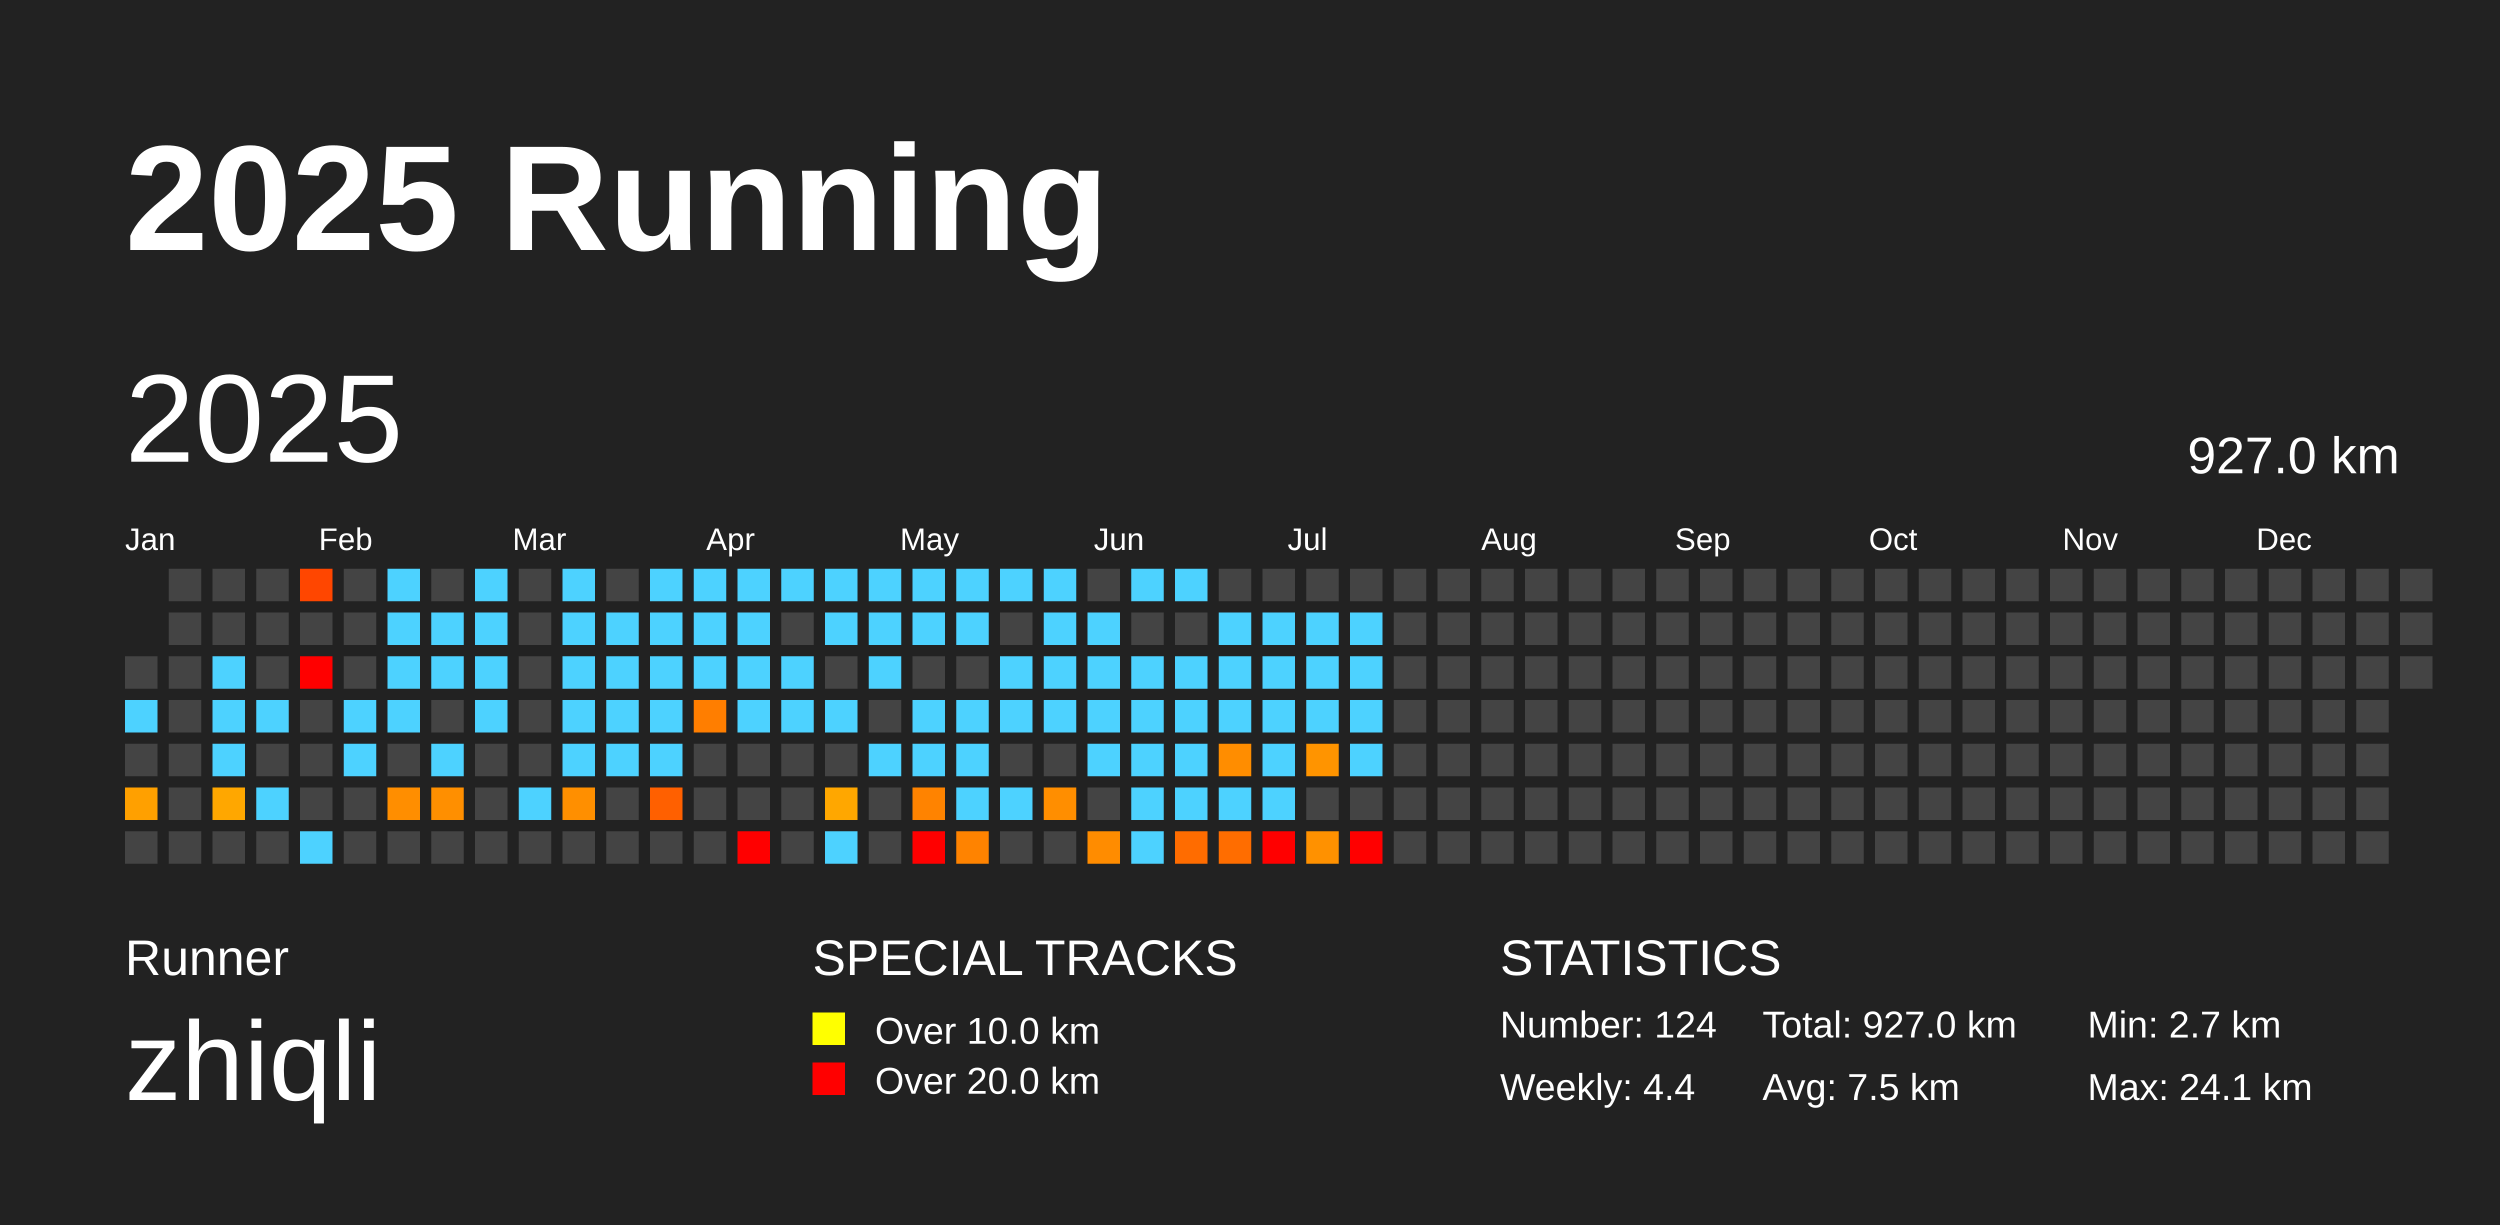
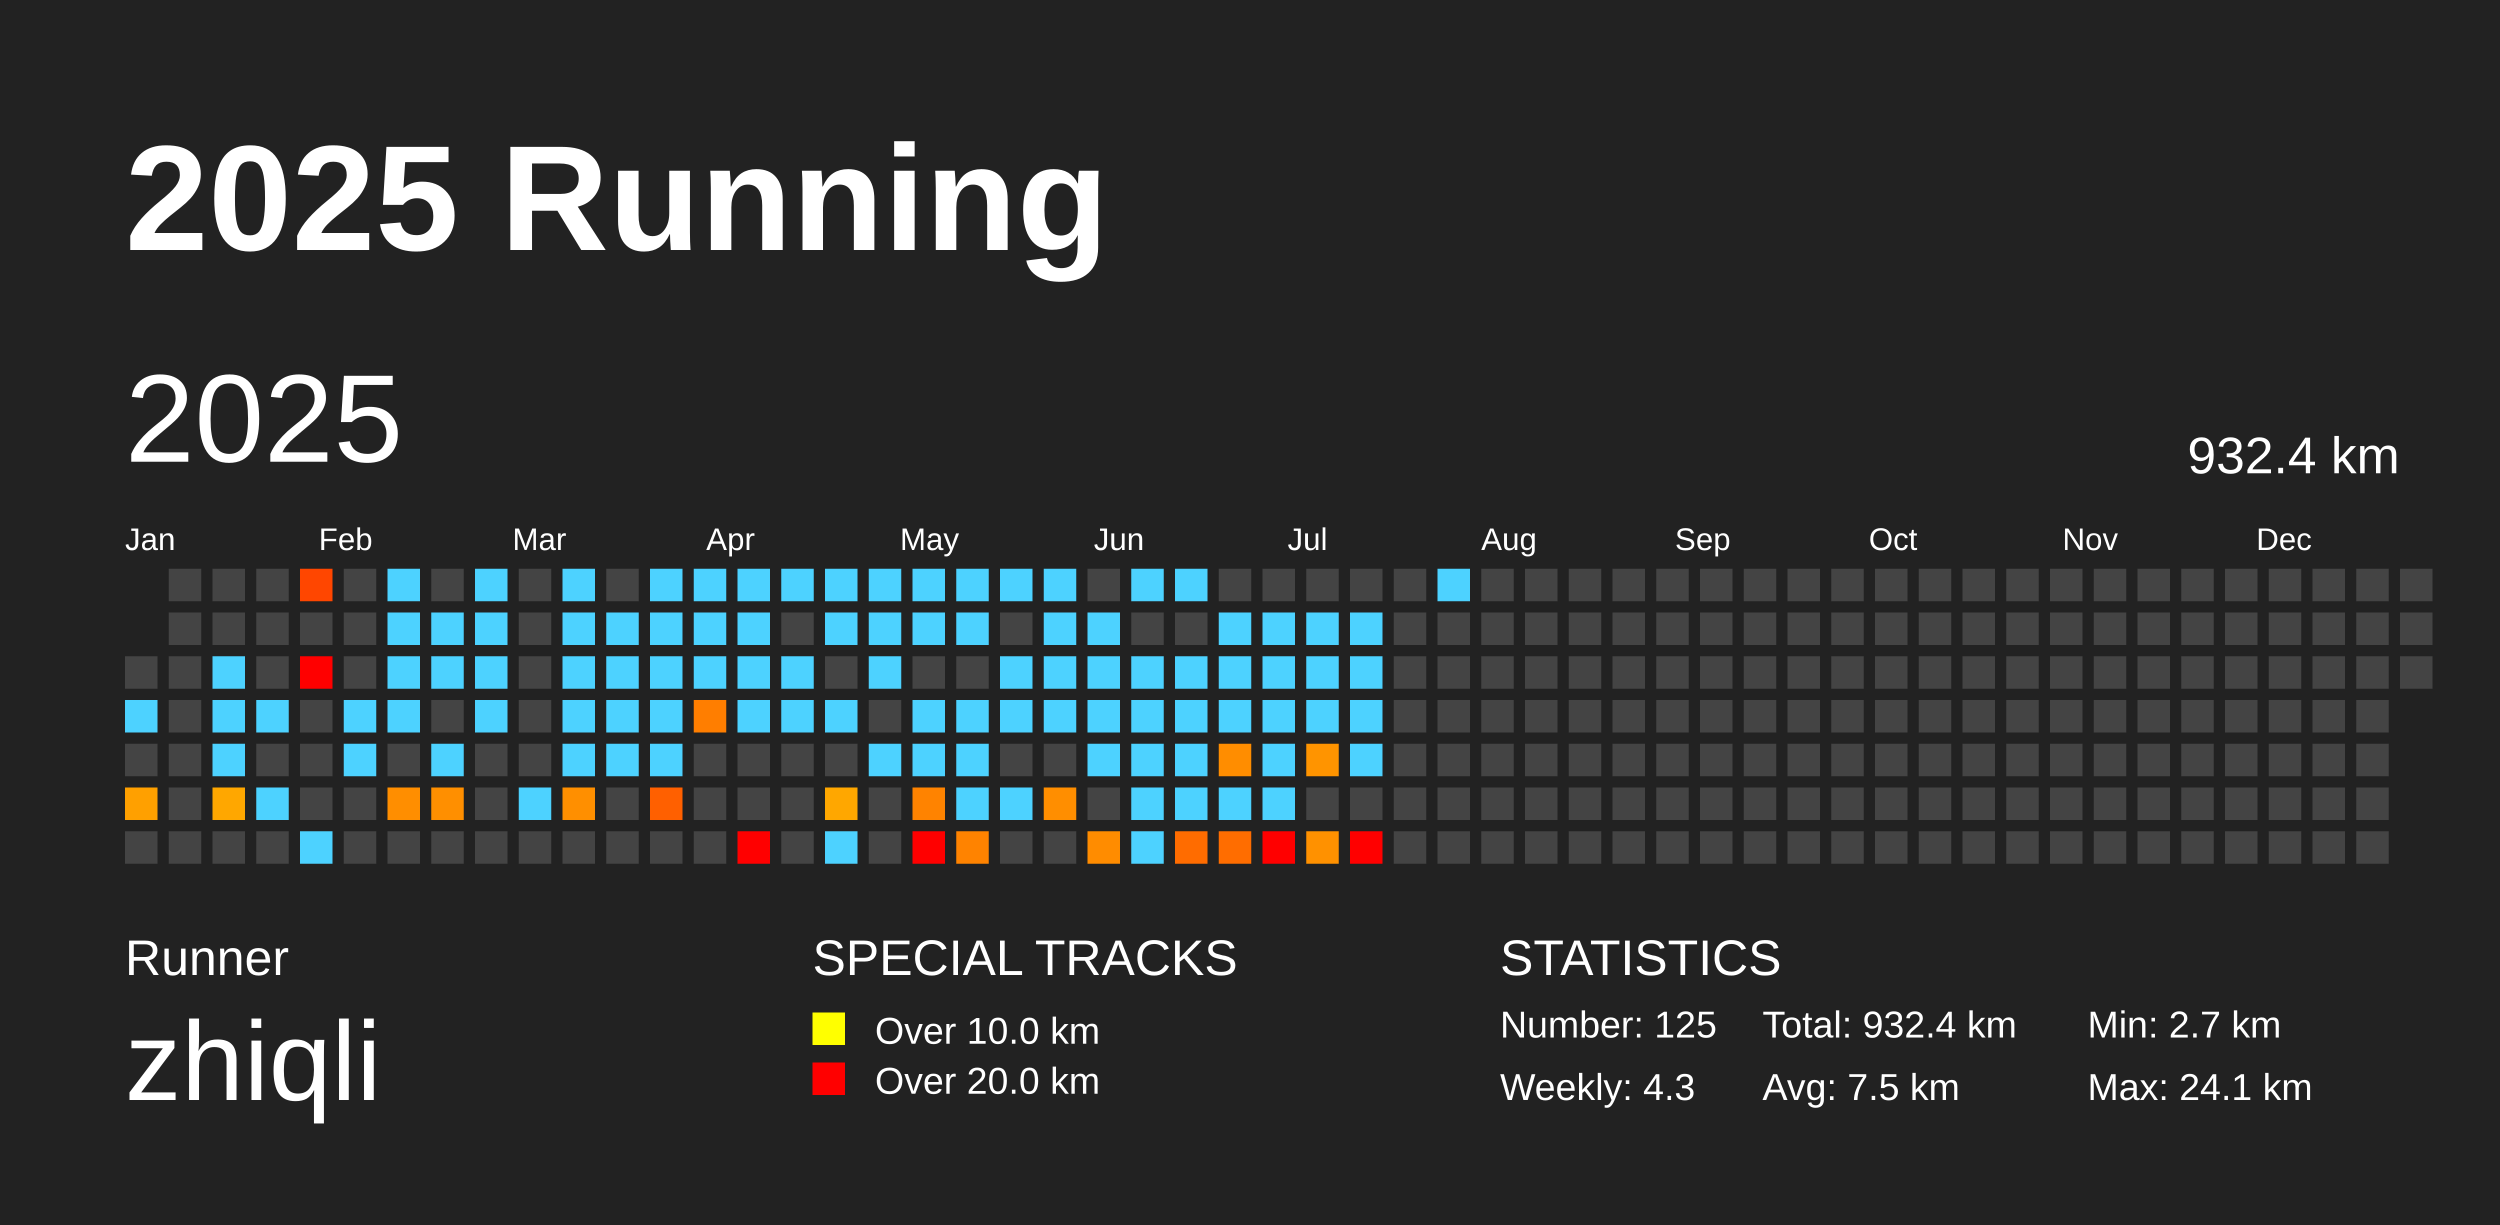
<svg xmlns="http://www.w3.org/2000/svg" baseProfile="full" height="98mm" version="1.1" viewBox="0,0,200,98" width="200mm">
  <defs />
  <rect fill="#222222" height="98" width="200" x="0" y="0" />
  <text fill="#FFFFFF" style="font-size:12px; font-family:Arial; font-weight:bold;" x="10" y="20">2025 Running</text>
  <text fill="#FFFFFF" style="font-size:4px; font-family:Arial" x="10" y="78">Runner</text>
  <text fill="#FFFFFF" style="font-size:9px; font-family:Arial" x="10" y="88">zhiqli</text>
  <text fill="#FFFFFF" style="font-size:4px; font-family:Arial" x="65" y="78">SPECIAL TRACKS</text>
  <rect fill="yellow" height="2.6" width="2.6" x="65" y="81" />
  <text fill="#FFFFFF" style="font-size:3px; font-family:Arial" x="70" y="83.5">Over 10.0 km</text>
  <rect fill="red" height="2.6" width="2.6" x="65" y="85" />
  <text fill="#FFFFFF" style="font-size:3px; font-family:Arial" x="70" y="87.5">Over 20.0 km</text>
  <text fill="#FFFFFF" style="font-size:4px; font-family:Arial" x="120" y="78">STATISTICS</text>
-   <text fill="#FFFFFF" style="font-size:3px; font-family:Arial" x="120" y="83">Number: 124</text>
-   <text fill="#FFFFFF" style="font-size:3px; font-family:Arial" x="120" y="88">Weekly: 4.4</text>
-   <text fill="#FFFFFF" style="font-size:3px; font-family:Arial" x="141" y="83">Total: 927.0 km</text>
+   <text fill="#FFFFFF" style="font-size:3px; font-family:Arial" x="120" y="83">Number: 125</text>
+   <text fill="#FFFFFF" style="font-size:3px; font-family:Arial" x="120" y="88">Weekly: 4.3</text>
+   <text fill="#FFFFFF" style="font-size:3px; font-family:Arial" x="141" y="83">Total: 932.4 km</text>
  <text fill="#FFFFFF" style="font-size:3px; font-family:Arial" x="141" y="88">Avg: 7.5 km</text>
  <text fill="#FFFFFF" style="font-size:3px; font-family:Arial" x="167" y="83">Min: 2.7 km</text>
  <text fill="#FFFFFF" style="font-size:3px; font-family:Arial" x="167" y="88">Max: 24.1 km</text>
  <text dominant-baseline="hanging" fill="#FFFFFF" style="font-size:10.0px; font-family:Arial;" x="10" y="30">2025</text>
-   <text dominant-baseline="hanging" fill="#FFFFFF" style="font-size:4.125px; font-family:Arial;" x="175" y="35">927.0 km</text>
+   <text dominant-baseline="hanging" fill="#FFFFFF" style="font-size:4.125px; font-family:Arial;" x="175" y="35">932.4 km</text>
  <text fill="#FFFFFF" style="font-size:2.5px; font-family:Arial" x="10.0" y="44">Jan</text>
  <text fill="#FFFFFF" style="font-size:2.5px; font-family:Arial" x="25.5" y="44">Feb</text>
  <text fill="#FFFFFF" style="font-size:2.5px; font-family:Arial" x="41.0" y="44">Mar</text>
  <text fill="#FFFFFF" style="font-size:2.5px; font-family:Arial" x="56.5" y="44">Apr</text>
  <text fill="#FFFFFF" style="font-size:2.5px; font-family:Arial" x="72.0" y="44">May</text>
  <text fill="#FFFFFF" style="font-size:2.5px; font-family:Arial" x="87.5" y="44">Jun</text>
  <text fill="#FFFFFF" style="font-size:2.5px; font-family:Arial" x="103.0" y="44">Jul</text>
  <text fill="#FFFFFF" style="font-size:2.5px; font-family:Arial" x="118.5" y="44">Aug</text>
  <text fill="#FFFFFF" style="font-size:2.5px; font-family:Arial" x="134.0" y="44">Sep</text>
  <text fill="#FFFFFF" style="font-size:2.5px; font-family:Arial" x="149.5" y="44">Oct</text>
  <text fill="#FFFFFF" style="font-size:2.5px; font-family:Arial" x="165.0" y="44">Nov</text>
  <text fill="#FFFFFF" style="font-size:2.5px; font-family:Arial" x="180.5" y="44">Dec</text>
  <rect fill="#444444" height="2.6" width="2.6" x="10.0" y="52.5" />
  <rect fill="#4dd2ff" height="2.6" width="2.6" x="10.0" y="56.0" />
  <rect fill="#444444" height="2.6" width="2.6" x="10.0" y="59.5" />
  <rect fill="#ffa000" height="2.6" width="2.6" x="10.0" y="63.0" />
  <rect fill="#444444" height="2.6" width="2.6" x="10.0" y="66.5" />
  <rect fill="#444444" height="2.6" width="2.6" x="13.5" y="45.5" />
  <rect fill="#444444" height="2.6" width="2.6" x="13.5" y="49.0" />
  <rect fill="#444444" height="2.6" width="2.6" x="13.5" y="52.5" />
  <rect fill="#444444" height="2.6" width="2.6" x="13.5" y="56.0" />
  <rect fill="#444444" height="2.6" width="2.6" x="13.5" y="59.5" />
  <rect fill="#444444" height="2.6" width="2.6" x="13.5" y="63.0" />
  <rect fill="#444444" height="2.6" width="2.6" x="13.5" y="66.5" />
  <rect fill="#444444" height="2.6" width="2.6" x="17.0" y="45.5" />
  <rect fill="#444444" height="2.6" width="2.6" x="17.0" y="49.0" />
  <rect fill="#4dd2ff" height="2.6" width="2.6" x="17.0" y="52.5" />
  <rect fill="#4dd2ff" height="2.6" width="2.6" x="17.0" y="56.0" />
  <rect fill="#4dd2ff" height="2.6" width="2.6" x="17.0" y="59.5" />
  <rect fill="#ffa700" height="2.6" width="2.6" x="17.0" y="63.0" />
  <rect fill="#444444" height="2.6" width="2.6" x="17.0" y="66.5" />
  <rect fill="#444444" height="2.6" width="2.6" x="20.5" y="45.5" />
  <rect fill="#444444" height="2.6" width="2.6" x="20.5" y="49.0" />
  <rect fill="#444444" height="2.6" width="2.6" x="20.5" y="52.5" />
  <rect fill="#4dd2ff" height="2.6" width="2.6" x="20.5" y="56.0" />
  <rect fill="#444444" height="2.6" width="2.6" x="20.5" y="59.5" />
  <rect fill="#4dd2ff" height="2.6" width="2.6" x="20.5" y="63.0" />
  <rect fill="#444444" height="2.6" width="2.6" x="20.5" y="66.5" />
  <rect fill="#ff4600" height="2.6" width="2.6" x="24.0" y="45.5" />
  <rect fill="#444444" height="2.6" width="2.6" x="24.0" y="49.0" />
  <rect fill="red" height="2.6" width="2.6" x="24.0" y="52.5" />
  <rect fill="#444444" height="2.6" width="2.6" x="24.0" y="56.0" />
  <rect fill="#444444" height="2.6" width="2.6" x="24.0" y="59.5" />
  <rect fill="#444444" height="2.6" width="2.6" x="24.0" y="63.0" />
  <rect fill="#4dd2ff" height="2.6" width="2.6" x="24.0" y="66.5" />
  <rect fill="#444444" height="2.6" width="2.6" x="27.5" y="45.5" />
  <rect fill="#444444" height="2.6" width="2.6" x="27.5" y="49.0" />
  <rect fill="#444444" height="2.6" width="2.6" x="27.5" y="52.5" />
  <rect fill="#4dd2ff" height="2.6" width="2.6" x="27.5" y="56.0" />
  <rect fill="#4dd2ff" height="2.6" width="2.6" x="27.5" y="59.5" />
  <rect fill="#444444" height="2.6" width="2.6" x="27.5" y="63.0" />
  <rect fill="#444444" height="2.6" width="2.6" x="27.5" y="66.5" />
  <rect fill="#4dd2ff" height="2.6" width="2.6" x="31.0" y="45.5" />
  <rect fill="#4dd2ff" height="2.6" width="2.6" x="31.0" y="49.0" />
  <rect fill="#4dd2ff" height="2.6" width="2.6" x="31.0" y="52.5" />
  <rect fill="#4dd2ff" height="2.6" width="2.6" x="31.0" y="56.0" />
  <rect fill="#444444" height="2.6" width="2.6" x="31.0" y="59.5" />
  <rect fill="#ff8e00" height="2.6" width="2.6" x="31.0" y="63.0" />
  <rect fill="#444444" height="2.6" width="2.6" x="31.0" y="66.5" />
  <rect fill="#444444" height="2.6" width="2.6" x="34.5" y="45.5" />
  <rect fill="#4dd2ff" height="2.6" width="2.6" x="34.5" y="49.0" />
  <rect fill="#4dd2ff" height="2.6" width="2.6" x="34.5" y="52.5" />
  <rect fill="#444444" height="2.6" width="2.6" x="34.5" y="56.0" />
  <rect fill="#4dd2ff" height="2.6" width="2.6" x="34.5" y="59.5" />
  <rect fill="#ff8f00" height="2.6" width="2.6" x="34.5" y="63.0" />
  <rect fill="#444444" height="2.6" width="2.6" x="34.5" y="66.5" />
  <rect fill="#4dd2ff" height="2.6" width="2.6" x="38.0" y="45.5" />
  <rect fill="#4dd2ff" height="2.6" width="2.6" x="38.0" y="49.0" />
  <rect fill="#4dd2ff" height="2.6" width="2.6" x="38.0" y="52.5" />
  <rect fill="#4dd2ff" height="2.6" width="2.6" x="38.0" y="56.0" />
  <rect fill="#444444" height="2.6" width="2.6" x="38.0" y="59.5" />
  <rect fill="#444444" height="2.6" width="2.6" x="38.0" y="63.0" />
  <rect fill="#444444" height="2.6" width="2.6" x="38.0" y="66.5" />
  <rect fill="#444444" height="2.6" width="2.6" x="41.5" y="45.5" />
  <rect fill="#444444" height="2.6" width="2.6" x="41.5" y="49.0" />
  <rect fill="#444444" height="2.6" width="2.6" x="41.5" y="52.5" />
  <rect fill="#444444" height="2.6" width="2.6" x="41.5" y="56.0" />
  <rect fill="#444444" height="2.6" width="2.6" x="41.5" y="59.5" />
  <rect fill="#4dd2ff" height="2.6" width="2.6" x="41.5" y="63.0" />
  <rect fill="#444444" height="2.6" width="2.6" x="41.5" y="66.5" />
  <rect fill="#4dd2ff" height="2.6" width="2.6" x="45.0" y="45.5" />
  <rect fill="#4dd2ff" height="2.6" width="2.6" x="45.0" y="49.0" />
  <rect fill="#4dd2ff" height="2.6" width="2.6" x="45.0" y="52.5" />
  <rect fill="#4dd2ff" height="2.6" width="2.6" x="45.0" y="56.0" />
  <rect fill="#4dd2ff" height="2.6" width="2.6" x="45.0" y="59.5" />
  <rect fill="#ff8f00" height="2.6" width="2.6" x="45.0" y="63.0" />
  <rect fill="#444444" height="2.6" width="2.6" x="45.0" y="66.5" />
  <rect fill="#444444" height="2.6" width="2.6" x="48.5" y="45.5" />
  <rect fill="#4dd2ff" height="2.6" width="2.6" x="48.5" y="49.0" />
  <rect fill="#4dd2ff" height="2.6" width="2.6" x="48.5" y="52.5" />
  <rect fill="#4dd2ff" height="2.6" width="2.6" x="48.5" y="56.0" />
  <rect fill="#4dd2ff" height="2.6" width="2.6" x="48.5" y="59.5" />
  <rect fill="#444444" height="2.6" width="2.6" x="48.5" y="63.0" />
  <rect fill="#444444" height="2.6" width="2.6" x="48.5" y="66.5" />
  <rect fill="#4dd2ff" height="2.6" width="2.6" x="52.0" y="45.5" />
  <rect fill="#4dd2ff" height="2.6" width="2.6" x="52.0" y="49.0" />
  <rect fill="#4dd2ff" height="2.6" width="2.6" x="52.0" y="52.5" />
  <rect fill="#4dd2ff" height="2.6" width="2.6" x="52.0" y="56.0" />
  <rect fill="#4dd2ff" height="2.6" width="2.6" x="52.0" y="59.5" />
  <rect fill="#ff6000" height="2.6" width="2.6" x="52.0" y="63.0" />
  <rect fill="#444444" height="2.6" width="2.6" x="52.0" y="66.5" />
  <rect fill="#4dd2ff" height="2.6" width="2.6" x="55.5" y="45.5" />
  <rect fill="#4dd2ff" height="2.6" width="2.6" x="55.5" y="49.0" />
  <rect fill="#4dd2ff" height="2.6" width="2.6" x="55.5" y="52.5" />
  <rect fill="#ff7e00" height="2.6" width="2.6" x="55.5" y="56.0" />
  <rect fill="#444444" height="2.6" width="2.6" x="55.5" y="59.5" />
  <rect fill="#444444" height="2.6" width="2.6" x="55.5" y="63.0" />
  <rect fill="#444444" height="2.6" width="2.6" x="55.5" y="66.5" />
  <rect fill="#4dd2ff" height="2.6" width="2.6" x="59.0" y="45.5" />
  <rect fill="#4dd2ff" height="2.6" width="2.6" x="59.0" y="49.0" />
  <rect fill="#4dd2ff" height="2.6" width="2.6" x="59.0" y="52.5" />
  <rect fill="#4dd2ff" height="2.6" width="2.6" x="59.0" y="56.0" />
  <rect fill="#444444" height="2.6" width="2.6" x="59.0" y="59.5" />
  <rect fill="#444444" height="2.6" width="2.6" x="59.0" y="63.0" />
  <rect fill="red" height="2.6" width="2.6" x="59.0" y="66.5" />
  <rect fill="#4dd2ff" height="2.6" width="2.6" x="62.5" y="45.5" />
  <rect fill="#444444" height="2.6" width="2.6" x="62.5" y="49.0" />
  <rect fill="#4dd2ff" height="2.6" width="2.6" x="62.5" y="52.5" />
  <rect fill="#4dd2ff" height="2.6" width="2.6" x="62.5" y="56.0" />
  <rect fill="#444444" height="2.6" width="2.6" x="62.5" y="59.5" />
  <rect fill="#444444" height="2.6" width="2.6" x="62.5" y="63.0" />
  <rect fill="#444444" height="2.6" width="2.6" x="62.5" y="66.5" />
  <rect fill="#4dd2ff" height="2.6" width="2.6" x="66.0" y="45.5" />
  <rect fill="#4dd2ff" height="2.6" width="2.6" x="66.0" y="49.0" />
  <rect fill="#444444" height="2.6" width="2.6" x="66.0" y="52.5" />
  <rect fill="#4dd2ff" height="2.6" width="2.6" x="66.0" y="56.0" />
  <rect fill="#444444" height="2.6" width="2.6" x="66.0" y="59.5" />
  <rect fill="#ffa700" height="2.6" width="2.6" x="66.0" y="63.0" />
  <rect fill="#4dd2ff" height="2.6" width="2.6" x="66.0" y="66.5" />
  <rect fill="#4dd2ff" height="2.6" width="2.6" x="69.5" y="45.5" />
  <rect fill="#4dd2ff" height="2.6" width="2.6" x="69.5" y="49.0" />
  <rect fill="#4dd2ff" height="2.6" width="2.6" x="69.5" y="52.5" />
  <rect fill="#444444" height="2.6" width="2.6" x="69.5" y="56.0" />
  <rect fill="#4dd2ff" height="2.6" width="2.6" x="69.5" y="59.5" />
  <rect fill="#444444" height="2.6" width="2.6" x="69.5" y="63.0" />
  <rect fill="#444444" height="2.6" width="2.6" x="69.5" y="66.5" />
  <rect fill="#4dd2ff" height="2.6" width="2.6" x="73.0" y="45.5" />
  <rect fill="#4dd2ff" height="2.6" width="2.6" x="73.0" y="49.0" />
  <rect fill="#444444" height="2.6" width="2.6" x="73.0" y="52.5" />
  <rect fill="#4dd2ff" height="2.6" width="2.6" x="73.0" y="56.0" />
  <rect fill="#4dd2ff" height="2.6" width="2.6" x="73.0" y="59.5" />
  <rect fill="#ff8300" height="2.6" width="2.6" x="73.0" y="63.0" />
  <rect fill="red" height="2.6" width="2.6" x="73.0" y="66.5" />
  <rect fill="#4dd2ff" height="2.6" width="2.6" x="76.5" y="45.5" />
  <rect fill="#4dd2ff" height="2.6" width="2.6" x="76.5" y="49.0" />
  <rect fill="#444444" height="2.6" width="2.6" x="76.5" y="52.5" />
  <rect fill="#4dd2ff" height="2.6" width="2.6" x="76.5" y="56.0" />
  <rect fill="#4dd2ff" height="2.6" width="2.6" x="76.5" y="59.5" />
  <rect fill="#4dd2ff" height="2.6" width="2.6" x="76.5" y="63.0" />
  <rect fill="#ff8300" height="2.6" width="2.6" x="76.5" y="66.5" />
  <rect fill="#4dd2ff" height="2.6" width="2.6" x="80.0" y="45.5" />
  <rect fill="#444444" height="2.6" width="2.6" x="80.0" y="49.0" />
  <rect fill="#4dd2ff" height="2.6" width="2.6" x="80.0" y="52.5" />
  <rect fill="#4dd2ff" height="2.6" width="2.6" x="80.0" y="56.0" />
  <rect fill="#444444" height="2.6" width="2.6" x="80.0" y="59.5" />
  <rect fill="#4dd2ff" height="2.6" width="2.6" x="80.0" y="63.0" />
  <rect fill="#444444" height="2.6" width="2.6" x="80.0" y="66.5" />
  <rect fill="#4dd2ff" height="2.6" width="2.6" x="83.5" y="45.5" />
  <rect fill="#4dd2ff" height="2.6" width="2.6" x="83.5" y="49.0" />
  <rect fill="#4dd2ff" height="2.6" width="2.6" x="83.5" y="52.5" />
  <rect fill="#4dd2ff" height="2.6" width="2.6" x="83.5" y="56.0" />
  <rect fill="#444444" height="2.6" width="2.6" x="83.5" y="59.5" />
  <rect fill="#ff8e00" height="2.6" width="2.6" x="83.5" y="63.0" />
  <rect fill="#444444" height="2.6" width="2.6" x="83.5" y="66.5" />
  <rect fill="#444444" height="2.6" width="2.6" x="87.0" y="45.5" />
  <rect fill="#4dd2ff" height="2.6" width="2.6" x="87.0" y="49.0" />
  <rect fill="#4dd2ff" height="2.6" width="2.6" x="87.0" y="52.5" />
  <rect fill="#4dd2ff" height="2.6" width="2.6" x="87.0" y="56.0" />
  <rect fill="#4dd2ff" height="2.6" width="2.6" x="87.0" y="59.5" />
  <rect fill="#444444" height="2.6" width="2.6" x="87.0" y="63.0" />
  <rect fill="#ff8c00" height="2.6" width="2.6" x="87.0" y="66.5" />
  <rect fill="#4dd2ff" height="2.6" width="2.6" x="90.5" y="45.5" />
  <rect fill="#444444" height="2.6" width="2.6" x="90.5" y="49.0" />
  <rect fill="#4dd2ff" height="2.6" width="2.6" x="90.5" y="52.5" />
  <rect fill="#4dd2ff" height="2.6" width="2.6" x="90.5" y="56.0" />
  <rect fill="#4dd2ff" height="2.6" width="2.6" x="90.5" y="59.5" />
  <rect fill="#4dd2ff" height="2.6" width="2.6" x="90.5" y="63.0" />
  <rect fill="#4dd2ff" height="2.6" width="2.6" x="90.5" y="66.5" />
  <rect fill="#4dd2ff" height="2.6" width="2.6" x="94.0" y="45.5" />
  <rect fill="#444444" height="2.6" width="2.6" x="94.0" y="49.0" />
  <rect fill="#4dd2ff" height="2.6" width="2.6" x="94.0" y="52.5" />
  <rect fill="#4dd2ff" height="2.6" width="2.6" x="94.0" y="56.0" />
  <rect fill="#4dd2ff" height="2.6" width="2.6" x="94.0" y="59.5" />
  <rect fill="#4dd2ff" height="2.6" width="2.6" x="94.0" y="63.0" />
  <rect fill="#ff6c00" height="2.6" width="2.6" x="94.0" y="66.5" />
  <rect fill="#444444" height="2.6" width="2.6" x="97.5" y="45.5" />
  <rect fill="#4dd2ff" height="2.6" width="2.6" x="97.5" y="49.0" />
  <rect fill="#4dd2ff" height="2.6" width="2.6" x="97.5" y="52.5" />
  <rect fill="#4dd2ff" height="2.6" width="2.6" x="97.5" y="56.0" />
  <rect fill="#ff8d00" height="2.6" width="2.6" x="97.5" y="59.5" />
  <rect fill="#4dd2ff" height="2.6" width="2.6" x="97.5" y="63.0" />
  <rect fill="#ff6d00" height="2.6" width="2.6" x="97.5" y="66.5" />
  <rect fill="#444444" height="2.6" width="2.6" x="101.0" y="45.5" />
  <rect fill="#4dd2ff" height="2.6" width="2.6" x="101.0" y="49.0" />
  <rect fill="#4dd2ff" height="2.6" width="2.6" x="101.0" y="52.5" />
  <rect fill="#4dd2ff" height="2.6" width="2.6" x="101.0" y="56.0" />
  <rect fill="#4dd2ff" height="2.6" width="2.6" x="101.0" y="59.5" />
  <rect fill="#4dd2ff" height="2.6" width="2.6" x="101.0" y="63.0" />
  <rect fill="red" height="2.6" width="2.6" x="101.0" y="66.5" />
  <rect fill="#444444" height="2.6" width="2.6" x="104.5" y="45.5" />
  <rect fill="#4dd2ff" height="2.6" width="2.6" x="104.5" y="49.0" />
  <rect fill="#4dd2ff" height="2.6" width="2.6" x="104.5" y="52.5" />
  <rect fill="#4dd2ff" height="2.6" width="2.6" x="104.5" y="56.0" />
  <rect fill="#ff9400" height="2.6" width="2.6" x="104.5" y="59.5" />
  <rect fill="#444444" height="2.6" width="2.6" x="104.5" y="63.0" />
  <rect fill="#ff9100" height="2.6" width="2.6" x="104.5" y="66.5" />
  <rect fill="#444444" height="2.6" width="2.6" x="108.0" y="45.5" />
  <rect fill="#4dd2ff" height="2.6" width="2.6" x="108.0" y="49.0" />
  <rect fill="#4dd2ff" height="2.6" width="2.6" x="108.0" y="52.5" />
  <rect fill="#4dd2ff" height="2.6" width="2.6" x="108.0" y="56.0" />
  <rect fill="#4dd2ff" height="2.6" width="2.6" x="108.0" y="59.5" />
  <rect fill="#444444" height="2.6" width="2.6" x="108.0" y="63.0" />
  <rect fill="red" height="2.6" width="2.6" x="108.0" y="66.5" />
  <rect fill="#444444" height="2.6" width="2.6" x="111.5" y="45.5" />
  <rect fill="#444444" height="2.6" width="2.6" x="111.5" y="49.0" />
  <rect fill="#444444" height="2.6" width="2.6" x="111.5" y="52.5" />
  <rect fill="#444444" height="2.6" width="2.6" x="111.5" y="56.0" />
  <rect fill="#444444" height="2.6" width="2.6" x="111.5" y="59.5" />
  <rect fill="#444444" height="2.6" width="2.6" x="111.5" y="63.0" />
  <rect fill="#444444" height="2.6" width="2.6" x="111.5" y="66.5" />
-   <rect fill="#444444" height="2.6" width="2.6" x="115.0" y="45.5" />
+   <rect fill="#4dd2ff" height="2.6" width="2.6" x="115.0" y="45.5" />
  <rect fill="#444444" height="2.6" width="2.6" x="115.0" y="49.0" />
  <rect fill="#444444" height="2.6" width="2.6" x="115.0" y="52.5" />
  <rect fill="#444444" height="2.6" width="2.6" x="115.0" y="56.0" />
  <rect fill="#444444" height="2.6" width="2.6" x="115.0" y="59.5" />
  <rect fill="#444444" height="2.6" width="2.6" x="115.0" y="63.0" />
  <rect fill="#444444" height="2.6" width="2.6" x="115.0" y="66.5" />
  <rect fill="#444444" height="2.6" width="2.6" x="118.5" y="45.5" />
  <rect fill="#444444" height="2.6" width="2.6" x="118.5" y="49.0" />
  <rect fill="#444444" height="2.6" width="2.6" x="118.5" y="52.5" />
  <rect fill="#444444" height="2.6" width="2.6" x="118.5" y="56.0" />
  <rect fill="#444444" height="2.6" width="2.6" x="118.5" y="59.5" />
  <rect fill="#444444" height="2.6" width="2.6" x="118.5" y="63.0" />
  <rect fill="#444444" height="2.6" width="2.6" x="118.5" y="66.5" />
  <rect fill="#444444" height="2.6" width="2.6" x="122.0" y="45.5" />
  <rect fill="#444444" height="2.6" width="2.6" x="122.0" y="49.0" />
  <rect fill="#444444" height="2.6" width="2.6" x="122.0" y="52.5" />
  <rect fill="#444444" height="2.6" width="2.6" x="122.0" y="56.0" />
  <rect fill="#444444" height="2.6" width="2.6" x="122.0" y="59.5" />
  <rect fill="#444444" height="2.6" width="2.6" x="122.0" y="63.0" />
  <rect fill="#444444" height="2.6" width="2.6" x="122.0" y="66.5" />
  <rect fill="#444444" height="2.6" width="2.6" x="125.5" y="45.5" />
  <rect fill="#444444" height="2.6" width="2.6" x="125.5" y="49.0" />
  <rect fill="#444444" height="2.6" width="2.6" x="125.5" y="52.5" />
  <rect fill="#444444" height="2.6" width="2.6" x="125.5" y="56.0" />
  <rect fill="#444444" height="2.6" width="2.6" x="125.5" y="59.5" />
  <rect fill="#444444" height="2.6" width="2.6" x="125.5" y="63.0" />
  <rect fill="#444444" height="2.6" width="2.6" x="125.5" y="66.5" />
  <rect fill="#444444" height="2.6" width="2.6" x="129.0" y="45.5" />
  <rect fill="#444444" height="2.6" width="2.6" x="129.0" y="49.0" />
  <rect fill="#444444" height="2.6" width="2.6" x="129.0" y="52.5" />
  <rect fill="#444444" height="2.6" width="2.6" x="129.0" y="56.0" />
  <rect fill="#444444" height="2.6" width="2.6" x="129.0" y="59.5" />
  <rect fill="#444444" height="2.6" width="2.6" x="129.0" y="63.0" />
  <rect fill="#444444" height="2.6" width="2.6" x="129.0" y="66.5" />
  <rect fill="#444444" height="2.6" width="2.6" x="132.5" y="45.5" />
  <rect fill="#444444" height="2.6" width="2.6" x="132.5" y="49.0" />
  <rect fill="#444444" height="2.6" width="2.6" x="132.5" y="52.5" />
  <rect fill="#444444" height="2.6" width="2.6" x="132.5" y="56.0" />
  <rect fill="#444444" height="2.6" width="2.6" x="132.5" y="59.5" />
  <rect fill="#444444" height="2.6" width="2.6" x="132.5" y="63.0" />
  <rect fill="#444444" height="2.6" width="2.6" x="132.5" y="66.5" />
  <rect fill="#444444" height="2.6" width="2.6" x="136.0" y="45.5" />
  <rect fill="#444444" height="2.6" width="2.6" x="136.0" y="49.0" />
  <rect fill="#444444" height="2.6" width="2.6" x="136.0" y="52.5" />
  <rect fill="#444444" height="2.6" width="2.6" x="136.0" y="56.0" />
  <rect fill="#444444" height="2.6" width="2.6" x="136.0" y="59.5" />
  <rect fill="#444444" height="2.6" width="2.6" x="136.0" y="63.0" />
  <rect fill="#444444" height="2.6" width="2.6" x="136.0" y="66.5" />
  <rect fill="#444444" height="2.6" width="2.6" x="139.5" y="45.5" />
  <rect fill="#444444" height="2.6" width="2.6" x="139.5" y="49.0" />
  <rect fill="#444444" height="2.6" width="2.6" x="139.5" y="52.5" />
  <rect fill="#444444" height="2.6" width="2.6" x="139.5" y="56.0" />
  <rect fill="#444444" height="2.6" width="2.6" x="139.5" y="59.5" />
  <rect fill="#444444" height="2.6" width="2.6" x="139.5" y="63.0" />
  <rect fill="#444444" height="2.6" width="2.6" x="139.5" y="66.5" />
  <rect fill="#444444" height="2.6" width="2.6" x="143.0" y="45.5" />
  <rect fill="#444444" height="2.6" width="2.6" x="143.0" y="49.0" />
  <rect fill="#444444" height="2.6" width="2.6" x="143.0" y="52.5" />
  <rect fill="#444444" height="2.6" width="2.6" x="143.0" y="56.0" />
  <rect fill="#444444" height="2.6" width="2.6" x="143.0" y="59.5" />
  <rect fill="#444444" height="2.6" width="2.6" x="143.0" y="63.0" />
  <rect fill="#444444" height="2.6" width="2.6" x="143.0" y="66.5" />
  <rect fill="#444444" height="2.6" width="2.6" x="146.5" y="45.5" />
  <rect fill="#444444" height="2.6" width="2.6" x="146.5" y="49.0" />
  <rect fill="#444444" height="2.6" width="2.6" x="146.5" y="52.5" />
  <rect fill="#444444" height="2.6" width="2.6" x="146.5" y="56.0" />
  <rect fill="#444444" height="2.6" width="2.6" x="146.5" y="59.5" />
  <rect fill="#444444" height="2.6" width="2.6" x="146.5" y="63.0" />
  <rect fill="#444444" height="2.6" width="2.6" x="146.5" y="66.5" />
  <rect fill="#444444" height="2.6" width="2.6" x="150.0" y="45.5" />
  <rect fill="#444444" height="2.6" width="2.6" x="150.0" y="49.0" />
  <rect fill="#444444" height="2.6" width="2.6" x="150.0" y="52.5" />
  <rect fill="#444444" height="2.6" width="2.6" x="150.0" y="56.0" />
  <rect fill="#444444" height="2.6" width="2.6" x="150.0" y="59.5" />
  <rect fill="#444444" height="2.6" width="2.6" x="150.0" y="63.0" />
  <rect fill="#444444" height="2.6" width="2.6" x="150.0" y="66.5" />
  <rect fill="#444444" height="2.6" width="2.6" x="153.5" y="45.5" />
  <rect fill="#444444" height="2.6" width="2.6" x="153.5" y="49.0" />
  <rect fill="#444444" height="2.6" width="2.6" x="153.5" y="52.5" />
  <rect fill="#444444" height="2.6" width="2.6" x="153.5" y="56.0" />
  <rect fill="#444444" height="2.6" width="2.6" x="153.5" y="59.5" />
  <rect fill="#444444" height="2.6" width="2.6" x="153.5" y="63.0" />
  <rect fill="#444444" height="2.6" width="2.6" x="153.5" y="66.5" />
  <rect fill="#444444" height="2.6" width="2.6" x="157.0" y="45.5" />
  <rect fill="#444444" height="2.6" width="2.6" x="157.0" y="49.0" />
  <rect fill="#444444" height="2.6" width="2.6" x="157.0" y="52.5" />
  <rect fill="#444444" height="2.6" width="2.6" x="157.0" y="56.0" />
  <rect fill="#444444" height="2.6" width="2.6" x="157.0" y="59.5" />
  <rect fill="#444444" height="2.6" width="2.6" x="157.0" y="63.0" />
  <rect fill="#444444" height="2.6" width="2.6" x="157.0" y="66.5" />
  <rect fill="#444444" height="2.6" width="2.6" x="160.5" y="45.5" />
  <rect fill="#444444" height="2.6" width="2.6" x="160.5" y="49.0" />
  <rect fill="#444444" height="2.6" width="2.6" x="160.5" y="52.5" />
  <rect fill="#444444" height="2.6" width="2.6" x="160.5" y="56.0" />
  <rect fill="#444444" height="2.6" width="2.6" x="160.5" y="59.5" />
  <rect fill="#444444" height="2.6" width="2.6" x="160.5" y="63.0" />
  <rect fill="#444444" height="2.6" width="2.6" x="160.5" y="66.5" />
  <rect fill="#444444" height="2.6" width="2.6" x="164.0" y="45.5" />
  <rect fill="#444444" height="2.6" width="2.6" x="164.0" y="49.0" />
  <rect fill="#444444" height="2.6" width="2.6" x="164.0" y="52.5" />
  <rect fill="#444444" height="2.6" width="2.6" x="164.0" y="56.0" />
  <rect fill="#444444" height="2.6" width="2.6" x="164.0" y="59.5" />
  <rect fill="#444444" height="2.6" width="2.6" x="164.0" y="63.0" />
  <rect fill="#444444" height="2.6" width="2.6" x="164.0" y="66.5" />
  <rect fill="#444444" height="2.6" width="2.6" x="167.5" y="45.5" />
  <rect fill="#444444" height="2.6" width="2.6" x="167.5" y="49.0" />
  <rect fill="#444444" height="2.6" width="2.6" x="167.5" y="52.5" />
  <rect fill="#444444" height="2.6" width="2.6" x="167.5" y="56.0" />
  <rect fill="#444444" height="2.6" width="2.6" x="167.5" y="59.5" />
  <rect fill="#444444" height="2.6" width="2.6" x="167.5" y="63.0" />
  <rect fill="#444444" height="2.6" width="2.6" x="167.5" y="66.5" />
  <rect fill="#444444" height="2.6" width="2.6" x="171.0" y="45.5" />
  <rect fill="#444444" height="2.6" width="2.6" x="171.0" y="49.0" />
  <rect fill="#444444" height="2.6" width="2.6" x="171.0" y="52.5" />
  <rect fill="#444444" height="2.6" width="2.6" x="171.0" y="56.0" />
  <rect fill="#444444" height="2.6" width="2.6" x="171.0" y="59.5" />
  <rect fill="#444444" height="2.6" width="2.6" x="171.0" y="63.0" />
  <rect fill="#444444" height="2.6" width="2.6" x="171.0" y="66.5" />
  <rect fill="#444444" height="2.6" width="2.6" x="174.5" y="45.5" />
  <rect fill="#444444" height="2.6" width="2.6" x="174.5" y="49.0" />
  <rect fill="#444444" height="2.6" width="2.6" x="174.5" y="52.5" />
  <rect fill="#444444" height="2.6" width="2.6" x="174.5" y="56.0" />
  <rect fill="#444444" height="2.6" width="2.6" x="174.5" y="59.5" />
  <rect fill="#444444" height="2.6" width="2.6" x="174.5" y="63.0" />
  <rect fill="#444444" height="2.6" width="2.6" x="174.5" y="66.5" />
  <rect fill="#444444" height="2.6" width="2.6" x="178.0" y="45.5" />
  <rect fill="#444444" height="2.6" width="2.6" x="178.0" y="49.0" />
  <rect fill="#444444" height="2.6" width="2.6" x="178.0" y="52.5" />
  <rect fill="#444444" height="2.6" width="2.6" x="178.0" y="56.0" />
  <rect fill="#444444" height="2.6" width="2.6" x="178.0" y="59.5" />
  <rect fill="#444444" height="2.6" width="2.6" x="178.0" y="63.0" />
  <rect fill="#444444" height="2.6" width="2.6" x="178.0" y="66.5" />
  <rect fill="#444444" height="2.6" width="2.6" x="181.5" y="45.5" />
  <rect fill="#444444" height="2.6" width="2.6" x="181.5" y="49.0" />
  <rect fill="#444444" height="2.6" width="2.6" x="181.5" y="52.5" />
  <rect fill="#444444" height="2.6" width="2.6" x="181.5" y="56.0" />
  <rect fill="#444444" height="2.6" width="2.6" x="181.5" y="59.5" />
  <rect fill="#444444" height="2.6" width="2.6" x="181.5" y="63.0" />
  <rect fill="#444444" height="2.6" width="2.6" x="181.5" y="66.5" />
  <rect fill="#444444" height="2.6" width="2.6" x="185.0" y="45.5" />
  <rect fill="#444444" height="2.6" width="2.6" x="185.0" y="49.0" />
  <rect fill="#444444" height="2.6" width="2.6" x="185.0" y="52.5" />
  <rect fill="#444444" height="2.6" width="2.6" x="185.0" y="56.0" />
  <rect fill="#444444" height="2.6" width="2.6" x="185.0" y="59.5" />
  <rect fill="#444444" height="2.6" width="2.6" x="185.0" y="63.0" />
  <rect fill="#444444" height="2.6" width="2.6" x="185.0" y="66.5" />
  <rect fill="#444444" height="2.6" width="2.6" x="188.5" y="45.5" />
  <rect fill="#444444" height="2.6" width="2.6" x="188.5" y="49.0" />
  <rect fill="#444444" height="2.6" width="2.6" x="188.5" y="52.5" />
  <rect fill="#444444" height="2.6" width="2.6" x="188.5" y="56.0" />
  <rect fill="#444444" height="2.6" width="2.6" x="188.5" y="59.5" />
  <rect fill="#444444" height="2.6" width="2.6" x="188.5" y="63.0" />
  <rect fill="#444444" height="2.6" width="2.6" x="188.5" y="66.5" />
  <rect fill="#444444" height="2.6" width="2.6" x="192.0" y="45.5" />
  <rect fill="#444444" height="2.6" width="2.6" x="192.0" y="49.0" />
  <rect fill="#444444" height="2.6" width="2.6" x="192.0" y="52.5" />
</svg>
